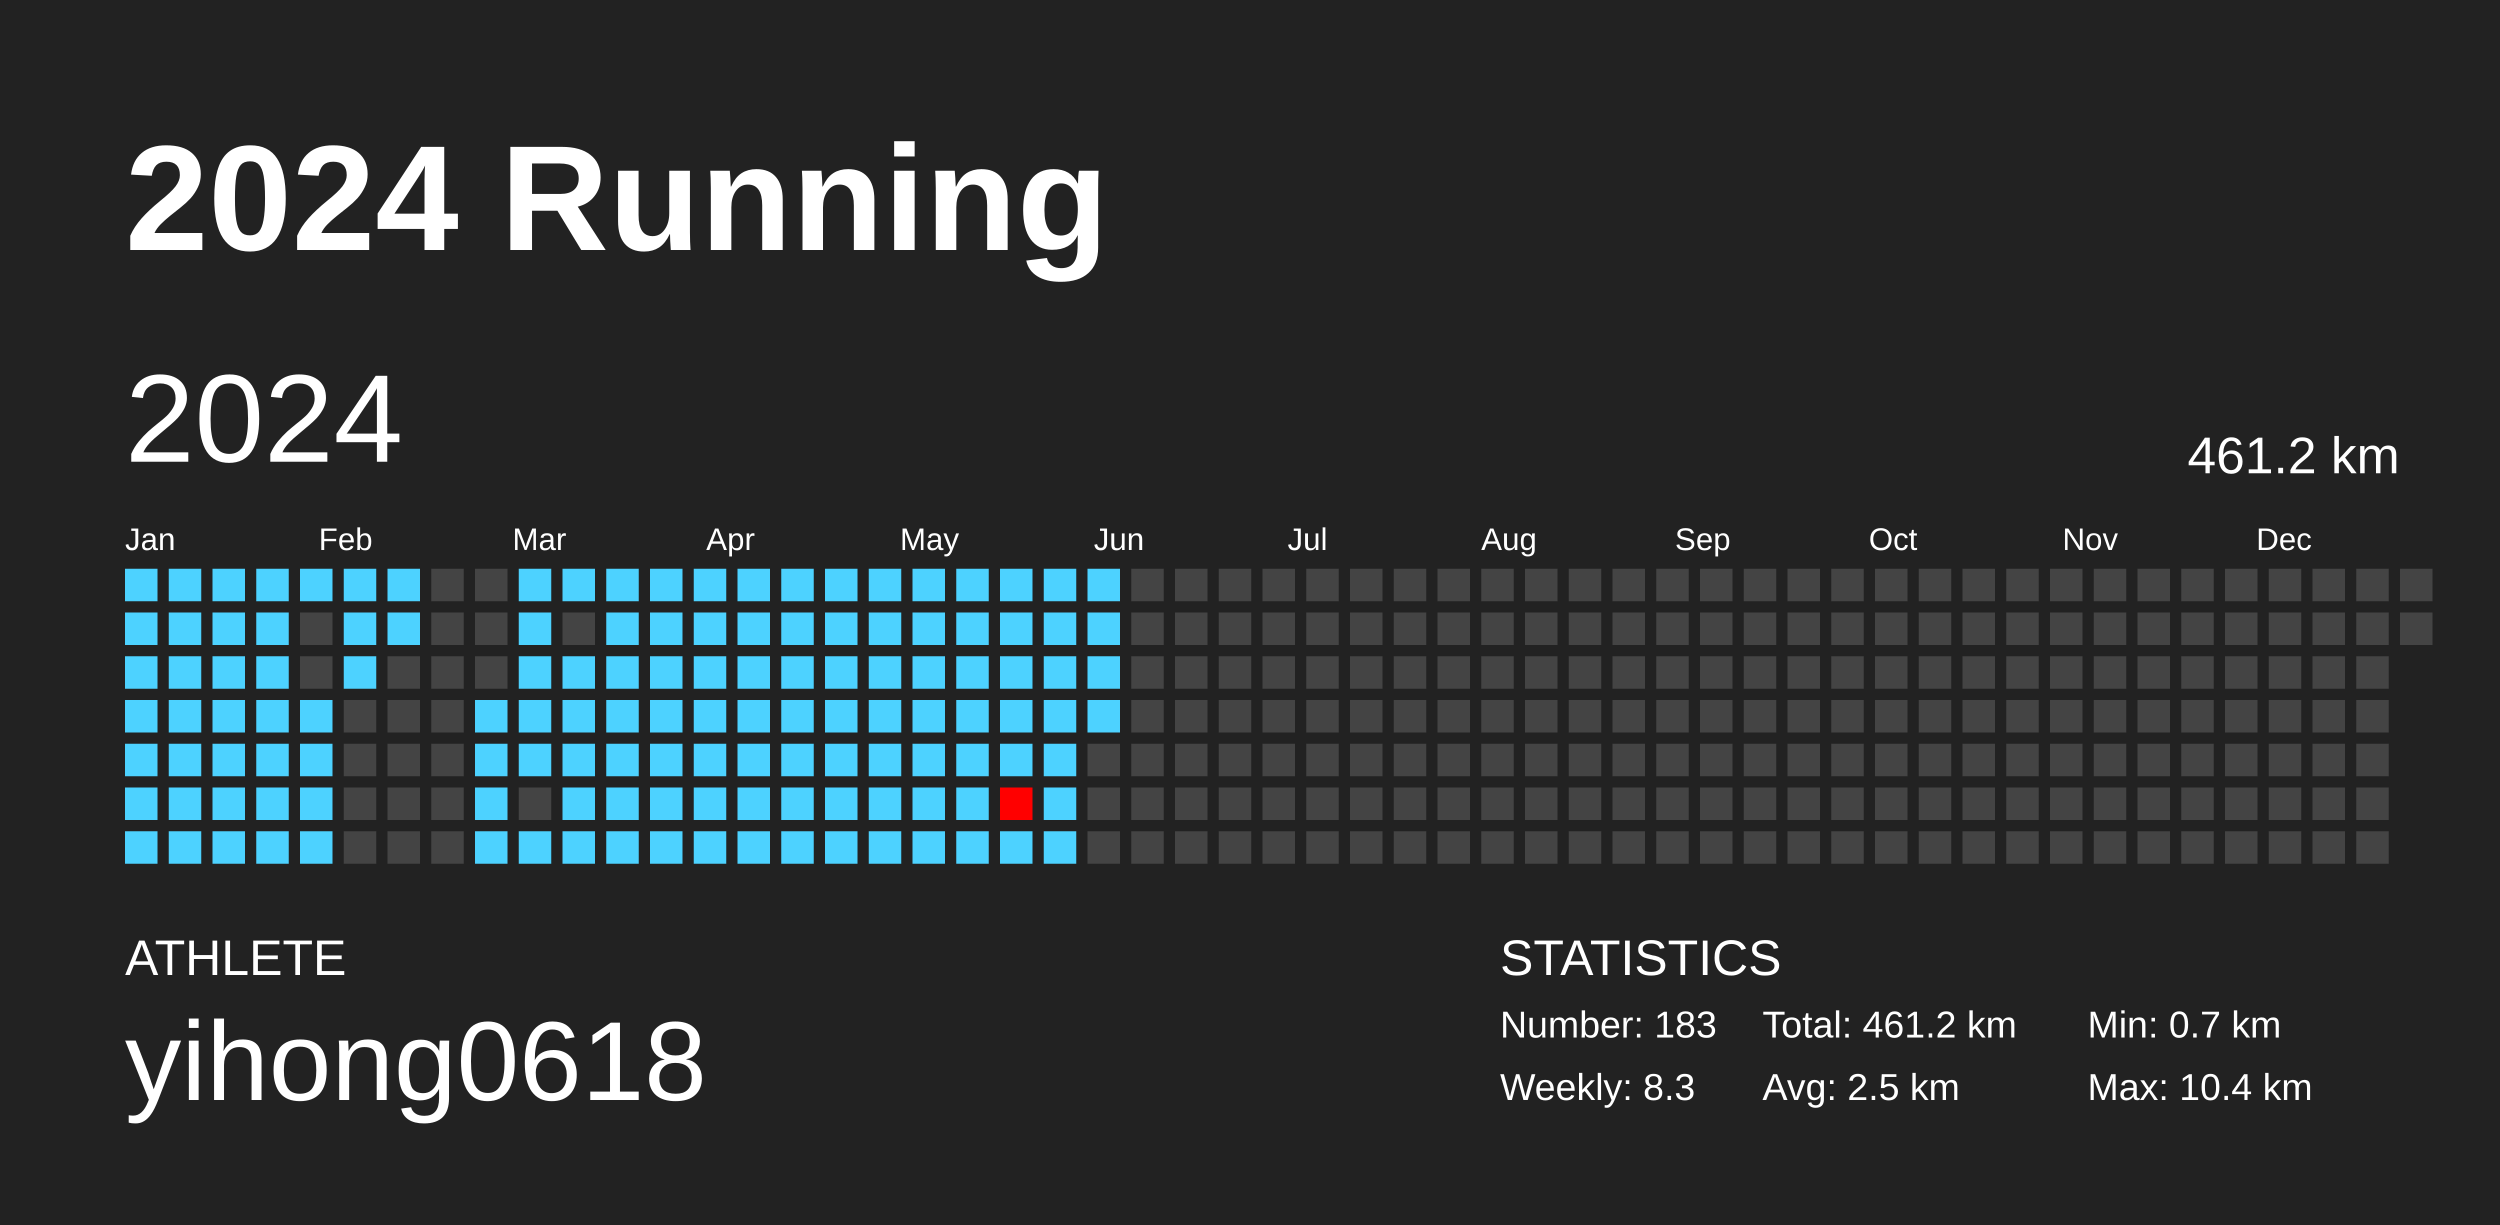
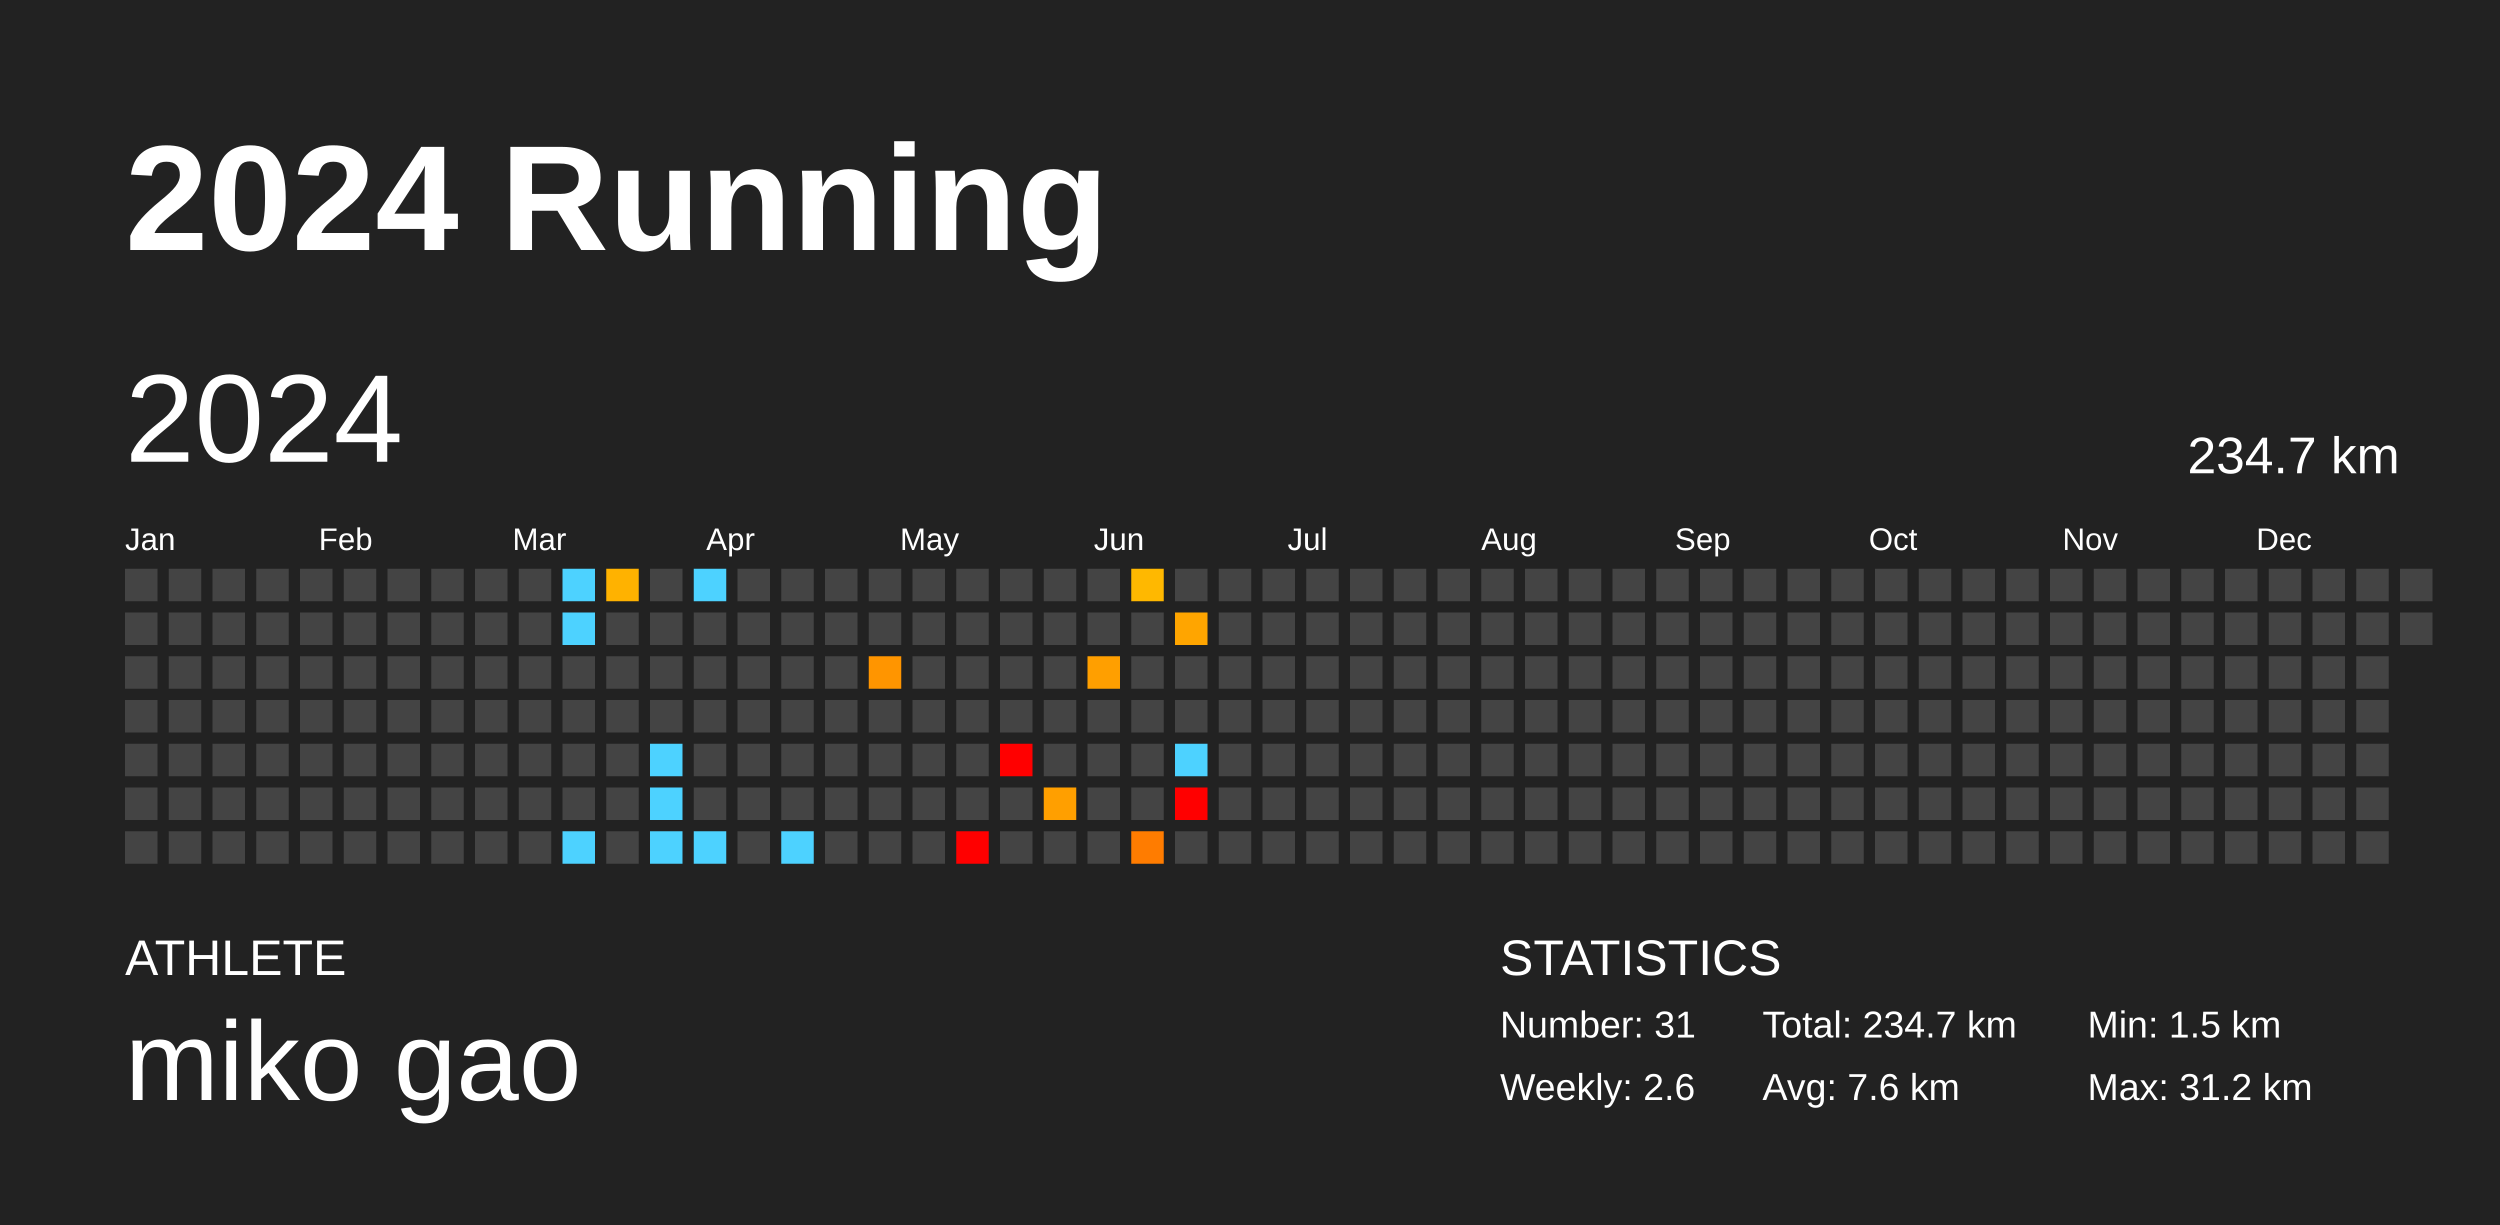
<svg xmlns="http://www.w3.org/2000/svg" baseProfile="full" height="98mm" version="1.1" viewBox="0,0,200,98" width="200mm">
  <defs />
  <rect fill="#222222" height="98" width="200" x="0" y="0" />
  <text fill="#FFFFFF" style="font-size:12px; font-family:Arial; font-weight:bold;" x="10" y="20">2024 Running</text>
  <text fill="#FFFFFF" style="font-size:4px; font-family:Arial" x="10" y="78">ATHLETE</text>
-   <text fill="#FFFFFF" style="font-size:9px; font-family:Arial" x="10" y="88">yihong0618</text>
+   <text fill="#FFFFFF" style="font-size:9px; font-family:Arial" x="10" y="88">miko gao</text>
  <text fill="#FFFFFF" style="font-size:4px; font-family:Arial" x="120" y="78">STATISTICS</text>
-   <text fill="#FFFFFF" style="font-size:3px; font-family:Arial" x="120" y="83">Number: 183</text>
-   <text fill="#FFFFFF" style="font-size:3px; font-family:Arial" x="120" y="88">Weekly: 8.3</text>
-   <text fill="#FFFFFF" style="font-size:3px; font-family:Arial" x="141" y="83">Total: 461.2 km</text>
-   <text fill="#FFFFFF" style="font-size:3px; font-family:Arial" x="141" y="88">Avg: 2.5 km</text>
-   <text fill="#FFFFFF" style="font-size:3px; font-family:Arial" x="167" y="83">Min: 0.7 km</text>
-   <text fill="#FFFFFF" style="font-size:3px; font-family:Arial" x="167" y="88">Max: 10.4 km</text>
+   <text fill="#FFFFFF" style="font-size:3px; font-family:Arial" x="120" y="83">Number: 31</text>
+   <text fill="#FFFFFF" style="font-size:3px; font-family:Arial" x="120" y="88">Weekly: 2.6</text>
+   <text fill="#FFFFFF" style="font-size:3px; font-family:Arial" x="141" y="83">Total: 234.7 km</text>
+   <text fill="#FFFFFF" style="font-size:3px; font-family:Arial" x="141" y="88">Avg: 7.6 km</text>
+   <text fill="#FFFFFF" style="font-size:3px; font-family:Arial" x="167" y="83">Min: 1.5 km</text>
+   <text fill="#FFFFFF" style="font-size:3px; font-family:Arial" x="167" y="88">Max: 31.2 km</text>
  <text dominant-baseline="hanging" fill="#FFFFFF" style="font-size:10.0px; font-family:Arial;" x="10" y="30">2024</text>
-   <text dominant-baseline="hanging" fill="#FFFFFF" style="font-size:4.125px; font-family:Arial;" x="175" y="35">461.2 km</text>
+   <text dominant-baseline="hanging" fill="#FFFFFF" style="font-size:4.125px; font-family:Arial;" x="175" y="35">234.7 km</text>
  <text fill="#FFFFFF" style="font-size:2.5px; font-family:Arial" x="10.0" y="44">Jan</text>
  <text fill="#FFFFFF" style="font-size:2.5px; font-family:Arial" x="25.5" y="44">Feb</text>
  <text fill="#FFFFFF" style="font-size:2.5px; font-family:Arial" x="41.0" y="44">Mar</text>
  <text fill="#FFFFFF" style="font-size:2.5px; font-family:Arial" x="56.5" y="44">Apr</text>
  <text fill="#FFFFFF" style="font-size:2.5px; font-family:Arial" x="72.0" y="44">May</text>
  <text fill="#FFFFFF" style="font-size:2.5px; font-family:Arial" x="87.5" y="44">Jun</text>
  <text fill="#FFFFFF" style="font-size:2.5px; font-family:Arial" x="103.0" y="44">Jul</text>
  <text fill="#FFFFFF" style="font-size:2.5px; font-family:Arial" x="118.5" y="44">Aug</text>
  <text fill="#FFFFFF" style="font-size:2.5px; font-family:Arial" x="134.0" y="44">Sep</text>
  <text fill="#FFFFFF" style="font-size:2.5px; font-family:Arial" x="149.5" y="44">Oct</text>
  <text fill="#FFFFFF" style="font-size:2.5px; font-family:Arial" x="165.0" y="44">Nov</text>
  <text fill="#FFFFFF" style="font-size:2.5px; font-family:Arial" x="180.5" y="44">Dec</text>
-   <rect fill="#4dd2ff" height="2.6" width="2.6" x="10.0" y="45.5" />
-   <rect fill="#4dd2ff" height="2.6" width="2.6" x="10.0" y="49.0" />
-   <rect fill="#4dd2ff" height="2.6" width="2.6" x="10.0" y="52.5" />
-   <rect fill="#4dd2ff" height="2.6" width="2.6" x="10.0" y="56.0" />
-   <rect fill="#4dd2ff" height="2.6" width="2.6" x="10.0" y="59.5" />
-   <rect fill="#4dd2ff" height="2.6" width="2.6" x="10.0" y="63.0" />
-   <rect fill="#4dd2ff" height="2.6" width="2.6" x="10.0" y="66.5" />
-   <rect fill="#4dd2ff" height="2.6" width="2.6" x="13.5" y="45.5" />
-   <rect fill="#4dd2ff" height="2.6" width="2.6" x="13.5" y="49.0" />
-   <rect fill="#4dd2ff" height="2.6" width="2.6" x="13.5" y="52.5" />
-   <rect fill="#4dd2ff" height="2.6" width="2.6" x="13.5" y="56.0" />
-   <rect fill="#4dd2ff" height="2.6" width="2.6" x="13.5" y="59.5" />
-   <rect fill="#4dd2ff" height="2.6" width="2.6" x="13.5" y="63.0" />
-   <rect fill="#4dd2ff" height="2.6" width="2.6" x="13.5" y="66.5" />
-   <rect fill="#4dd2ff" height="2.6" width="2.6" x="17.0" y="45.5" />
-   <rect fill="#4dd2ff" height="2.6" width="2.6" x="17.0" y="49.0" />
-   <rect fill="#4dd2ff" height="2.6" width="2.6" x="17.0" y="52.5" />
-   <rect fill="#4dd2ff" height="2.6" width="2.6" x="17.0" y="56.0" />
-   <rect fill="#4dd2ff" height="2.6" width="2.6" x="17.0" y="59.5" />
-   <rect fill="#4dd2ff" height="2.6" width="2.6" x="17.0" y="63.0" />
-   <rect fill="#4dd2ff" height="2.6" width="2.6" x="17.0" y="66.5" />
-   <rect fill="#4dd2ff" height="2.6" width="2.6" x="20.5" y="45.5" />
-   <rect fill="#4dd2ff" height="2.6" width="2.6" x="20.5" y="49.0" />
-   <rect fill="#4dd2ff" height="2.6" width="2.6" x="20.5" y="52.5" />
-   <rect fill="#4dd2ff" height="2.6" width="2.6" x="20.5" y="56.0" />
-   <rect fill="#4dd2ff" height="2.6" width="2.6" x="20.5" y="59.5" />
-   <rect fill="#4dd2ff" height="2.6" width="2.6" x="20.5" y="63.0" />
-   <rect fill="#4dd2ff" height="2.6" width="2.6" x="20.5" y="66.5" />
-   <rect fill="#4dd2ff" height="2.6" width="2.6" x="24.0" y="45.5" />
+   <rect fill="#444444" height="2.6" width="2.6" x="10.0" y="45.5" />
+   <rect fill="#444444" height="2.6" width="2.6" x="10.0" y="49.0" />
+   <rect fill="#444444" height="2.6" width="2.6" x="10.0" y="52.5" />
+   <rect fill="#444444" height="2.6" width="2.6" x="10.0" y="56.0" />
+   <rect fill="#444444" height="2.6" width="2.6" x="10.0" y="59.5" />
+   <rect fill="#444444" height="2.6" width="2.6" x="10.0" y="63.0" />
+   <rect fill="#444444" height="2.6" width="2.6" x="10.0" y="66.5" />
+   <rect fill="#444444" height="2.6" width="2.6" x="13.5" y="45.5" />
+   <rect fill="#444444" height="2.6" width="2.6" x="13.5" y="49.0" />
+   <rect fill="#444444" height="2.6" width="2.6" x="13.5" y="52.5" />
+   <rect fill="#444444" height="2.6" width="2.6" x="13.5" y="56.0" />
+   <rect fill="#444444" height="2.6" width="2.6" x="13.5" y="59.5" />
+   <rect fill="#444444" height="2.6" width="2.6" x="13.5" y="63.0" />
+   <rect fill="#444444" height="2.6" width="2.6" x="13.5" y="66.5" />
+   <rect fill="#444444" height="2.6" width="2.6" x="17.0" y="45.5" />
+   <rect fill="#444444" height="2.6" width="2.6" x="17.0" y="49.0" />
+   <rect fill="#444444" height="2.6" width="2.6" x="17.0" y="52.5" />
+   <rect fill="#444444" height="2.6" width="2.6" x="17.0" y="56.0" />
+   <rect fill="#444444" height="2.6" width="2.6" x="17.0" y="59.5" />
+   <rect fill="#444444" height="2.6" width="2.6" x="17.0" y="63.0" />
+   <rect fill="#444444" height="2.6" width="2.6" x="17.0" y="66.5" />
+   <rect fill="#444444" height="2.6" width="2.6" x="20.5" y="45.5" />
+   <rect fill="#444444" height="2.6" width="2.6" x="20.5" y="49.0" />
+   <rect fill="#444444" height="2.6" width="2.6" x="20.5" y="52.5" />
+   <rect fill="#444444" height="2.6" width="2.6" x="20.5" y="56.0" />
+   <rect fill="#444444" height="2.6" width="2.6" x="20.5" y="59.5" />
+   <rect fill="#444444" height="2.6" width="2.6" x="20.5" y="63.0" />
+   <rect fill="#444444" height="2.6" width="2.6" x="20.5" y="66.5" />
+   <rect fill="#444444" height="2.6" width="2.6" x="24.0" y="45.5" />
  <rect fill="#444444" height="2.6" width="2.6" x="24.0" y="49.0" />
  <rect fill="#444444" height="2.6" width="2.6" x="24.0" y="52.5" />
-   <rect fill="#4dd2ff" height="2.6" width="2.6" x="24.0" y="56.0" />
-   <rect fill="#4dd2ff" height="2.6" width="2.6" x="24.0" y="59.5" />
-   <rect fill="#4dd2ff" height="2.6" width="2.6" x="24.0" y="63.0" />
-   <rect fill="#4dd2ff" height="2.6" width="2.6" x="24.0" y="66.5" />
-   <rect fill="#4dd2ff" height="2.6" width="2.6" x="27.5" y="45.5" />
-   <rect fill="#4dd2ff" height="2.6" width="2.6" x="27.5" y="49.0" />
-   <rect fill="#4dd2ff" height="2.6" width="2.6" x="27.5" y="52.5" />
+   <rect fill="#444444" height="2.6" width="2.6" x="24.0" y="56.0" />
+   <rect fill="#444444" height="2.6" width="2.6" x="24.0" y="59.5" />
+   <rect fill="#444444" height="2.6" width="2.6" x="24.0" y="63.0" />
+   <rect fill="#444444" height="2.6" width="2.6" x="24.0" y="66.5" />
+   <rect fill="#444444" height="2.6" width="2.6" x="27.5" y="45.5" />
+   <rect fill="#444444" height="2.6" width="2.6" x="27.5" y="49.0" />
+   <rect fill="#444444" height="2.6" width="2.6" x="27.5" y="52.5" />
  <rect fill="#444444" height="2.6" width="2.6" x="27.5" y="56.0" />
  <rect fill="#444444" height="2.6" width="2.6" x="27.5" y="59.5" />
  <rect fill="#444444" height="2.6" width="2.6" x="27.5" y="63.0" />
  <rect fill="#444444" height="2.6" width="2.6" x="27.5" y="66.5" />
-   <rect fill="#4dd2ff" height="2.6" width="2.6" x="31.0" y="45.5" />
-   <rect fill="#4dd2ff" height="2.6" width="2.6" x="31.0" y="49.0" />
+   <rect fill="#444444" height="2.6" width="2.6" x="31.0" y="45.5" />
+   <rect fill="#444444" height="2.6" width="2.6" x="31.0" y="49.0" />
  <rect fill="#444444" height="2.6" width="2.6" x="31.0" y="52.5" />
  <rect fill="#444444" height="2.6" width="2.6" x="31.0" y="56.0" />
  <rect fill="#444444" height="2.6" width="2.6" x="31.0" y="59.5" />
  <rect fill="#444444" height="2.6" width="2.6" x="31.0" y="63.0" />
  <rect fill="#444444" height="2.6" width="2.6" x="31.0" y="66.5" />
  <rect fill="#444444" height="2.6" width="2.6" x="34.5" y="45.5" />
  <rect fill="#444444" height="2.6" width="2.6" x="34.5" y="49.0" />
  <rect fill="#444444" height="2.6" width="2.6" x="34.5" y="52.5" />
  <rect fill="#444444" height="2.6" width="2.6" x="34.5" y="56.0" />
  <rect fill="#444444" height="2.6" width="2.6" x="34.5" y="59.5" />
  <rect fill="#444444" height="2.6" width="2.6" x="34.5" y="63.0" />
  <rect fill="#444444" height="2.6" width="2.6" x="34.5" y="66.5" />
  <rect fill="#444444" height="2.6" width="2.6" x="38.0" y="45.5" />
  <rect fill="#444444" height="2.6" width="2.6" x="38.0" y="49.0" />
  <rect fill="#444444" height="2.6" width="2.6" x="38.0" y="52.5" />
-   <rect fill="#4dd2ff" height="2.6" width="2.6" x="38.0" y="56.0" />
-   <rect fill="#4dd2ff" height="2.6" width="2.6" x="38.0" y="59.5" />
-   <rect fill="#4dd2ff" height="2.6" width="2.6" x="38.0" y="63.0" />
-   <rect fill="#4dd2ff" height="2.6" width="2.6" x="38.0" y="66.5" />
-   <rect fill="#4dd2ff" height="2.6" width="2.6" x="41.5" y="45.5" />
-   <rect fill="#4dd2ff" height="2.6" width="2.6" x="41.5" y="49.0" />
-   <rect fill="#4dd2ff" height="2.6" width="2.6" x="41.5" y="52.5" />
-   <rect fill="#4dd2ff" height="2.6" width="2.6" x="41.5" y="56.0" />
-   <rect fill="#4dd2ff" height="2.6" width="2.6" x="41.5" y="59.5" />
+   <rect fill="#444444" height="2.6" width="2.6" x="38.0" y="56.0" />
+   <rect fill="#444444" height="2.6" width="2.6" x="38.0" y="59.5" />
+   <rect fill="#444444" height="2.6" width="2.6" x="38.0" y="63.0" />
+   <rect fill="#444444" height="2.6" width="2.6" x="38.0" y="66.5" />
+   <rect fill="#444444" height="2.6" width="2.6" x="41.5" y="45.5" />
+   <rect fill="#444444" height="2.6" width="2.6" x="41.5" y="49.0" />
+   <rect fill="#444444" height="2.6" width="2.6" x="41.5" y="52.5" />
+   <rect fill="#444444" height="2.6" width="2.6" x="41.5" y="56.0" />
+   <rect fill="#444444" height="2.6" width="2.6" x="41.5" y="59.5" />
  <rect fill="#444444" height="2.6" width="2.6" x="41.5" y="63.0" />
-   <rect fill="#4dd2ff" height="2.6" width="2.6" x="41.5" y="66.5" />
+   <rect fill="#444444" height="2.6" width="2.6" x="41.5" y="66.5" />
  <rect fill="#4dd2ff" height="2.6" width="2.6" x="45.0" y="45.5" />
-   <rect fill="#444444" height="2.6" width="2.6" x="45.0" y="49.0" />
-   <rect fill="#4dd2ff" height="2.6" width="2.6" x="45.0" y="52.5" />
-   <rect fill="#4dd2ff" height="2.6" width="2.6" x="45.0" y="56.0" />
-   <rect fill="#4dd2ff" height="2.6" width="2.6" x="45.0" y="59.5" />
-   <rect fill="#4dd2ff" height="2.6" width="2.6" x="45.0" y="63.0" />
+   <rect fill="#4dd2ff" height="2.6" width="2.6" x="45.0" y="49.0" />
+   <rect fill="#444444" height="2.6" width="2.6" x="45.0" y="52.5" />
+   <rect fill="#444444" height="2.6" width="2.6" x="45.0" y="56.0" />
+   <rect fill="#444444" height="2.6" width="2.6" x="45.0" y="59.5" />
+   <rect fill="#444444" height="2.6" width="2.6" x="45.0" y="63.0" />
  <rect fill="#4dd2ff" height="2.6" width="2.6" x="45.0" y="66.5" />
-   <rect fill="#4dd2ff" height="2.6" width="2.6" x="48.5" y="45.5" />
-   <rect fill="#4dd2ff" height="2.6" width="2.6" x="48.5" y="49.0" />
-   <rect fill="#4dd2ff" height="2.6" width="2.6" x="48.5" y="52.5" />
-   <rect fill="#4dd2ff" height="2.6" width="2.6" x="48.5" y="56.0" />
-   <rect fill="#4dd2ff" height="2.6" width="2.6" x="48.5" y="59.5" />
-   <rect fill="#4dd2ff" height="2.6" width="2.6" x="48.5" y="63.0" />
-   <rect fill="#4dd2ff" height="2.6" width="2.6" x="48.5" y="66.5" />
-   <rect fill="#4dd2ff" height="2.6" width="2.6" x="52.0" y="45.5" />
-   <rect fill="#4dd2ff" height="2.6" width="2.6" x="52.0" y="49.0" />
-   <rect fill="#4dd2ff" height="2.6" width="2.6" x="52.0" y="52.5" />
-   <rect fill="#4dd2ff" height="2.6" width="2.6" x="52.0" y="56.0" />
+   <rect fill="#ffb200" height="2.6" width="2.6" x="48.5" y="45.5" />
+   <rect fill="#444444" height="2.6" width="2.6" x="48.5" y="49.0" />
+   <rect fill="#444444" height="2.6" width="2.6" x="48.5" y="52.5" />
+   <rect fill="#444444" height="2.6" width="2.6" x="48.5" y="56.0" />
+   <rect fill="#444444" height="2.6" width="2.6" x="48.5" y="59.5" />
+   <rect fill="#444444" height="2.6" width="2.6" x="48.5" y="63.0" />
+   <rect fill="#444444" height="2.6" width="2.6" x="48.5" y="66.5" />
+   <rect fill="#444444" height="2.6" width="2.6" x="52.0" y="45.5" />
+   <rect fill="#444444" height="2.6" width="2.6" x="52.0" y="49.0" />
+   <rect fill="#444444" height="2.6" width="2.6" x="52.0" y="52.5" />
+   <rect fill="#444444" height="2.6" width="2.6" x="52.0" y="56.0" />
  <rect fill="#4dd2ff" height="2.6" width="2.6" x="52.0" y="59.5" />
  <rect fill="#4dd2ff" height="2.6" width="2.6" x="52.0" y="63.0" />
  <rect fill="#4dd2ff" height="2.6" width="2.6" x="52.0" y="66.5" />
  <rect fill="#4dd2ff" height="2.6" width="2.6" x="55.5" y="45.5" />
-   <rect fill="#4dd2ff" height="2.6" width="2.6" x="55.5" y="49.0" />
-   <rect fill="#4dd2ff" height="2.6" width="2.6" x="55.5" y="52.5" />
-   <rect fill="#4dd2ff" height="2.6" width="2.6" x="55.5" y="56.0" />
-   <rect fill="#4dd2ff" height="2.6" width="2.6" x="55.5" y="59.5" />
-   <rect fill="#4dd2ff" height="2.6" width="2.6" x="55.5" y="63.0" />
+   <rect fill="#444444" height="2.6" width="2.6" x="55.5" y="49.0" />
+   <rect fill="#444444" height="2.6" width="2.6" x="55.5" y="52.5" />
+   <rect fill="#444444" height="2.6" width="2.6" x="55.5" y="56.0" />
+   <rect fill="#444444" height="2.6" width="2.6" x="55.5" y="59.5" />
+   <rect fill="#444444" height="2.6" width="2.6" x="55.5" y="63.0" />
  <rect fill="#4dd2ff" height="2.6" width="2.6" x="55.5" y="66.5" />
-   <rect fill="#4dd2ff" height="2.6" width="2.6" x="59.0" y="45.5" />
-   <rect fill="#4dd2ff" height="2.6" width="2.6" x="59.0" y="49.0" />
-   <rect fill="#4dd2ff" height="2.6" width="2.6" x="59.0" y="52.5" />
-   <rect fill="#4dd2ff" height="2.6" width="2.6" x="59.0" y="56.0" />
-   <rect fill="#4dd2ff" height="2.6" width="2.6" x="59.0" y="59.5" />
-   <rect fill="#4dd2ff" height="2.6" width="2.6" x="59.0" y="63.0" />
-   <rect fill="#4dd2ff" height="2.6" width="2.6" x="59.0" y="66.5" />
-   <rect fill="#4dd2ff" height="2.6" width="2.6" x="62.5" y="45.5" />
-   <rect fill="#4dd2ff" height="2.6" width="2.6" x="62.5" y="49.0" />
-   <rect fill="#4dd2ff" height="2.6" width="2.6" x="62.5" y="52.5" />
-   <rect fill="#4dd2ff" height="2.6" width="2.6" x="62.5" y="56.0" />
-   <rect fill="#4dd2ff" height="2.6" width="2.6" x="62.5" y="59.5" />
-   <rect fill="#4dd2ff" height="2.6" width="2.6" x="62.5" y="63.0" />
+   <rect fill="#444444" height="2.6" width="2.6" x="59.0" y="45.5" />
+   <rect fill="#444444" height="2.6" width="2.6" x="59.0" y="49.0" />
+   <rect fill="#444444" height="2.6" width="2.6" x="59.0" y="52.5" />
+   <rect fill="#444444" height="2.6" width="2.6" x="59.0" y="56.0" />
+   <rect fill="#444444" height="2.6" width="2.6" x="59.0" y="59.5" />
+   <rect fill="#444444" height="2.6" width="2.6" x="59.0" y="63.0" />
+   <rect fill="#444444" height="2.6" width="2.6" x="59.0" y="66.5" />
+   <rect fill="#444444" height="2.6" width="2.6" x="62.5" y="45.5" />
+   <rect fill="#444444" height="2.6" width="2.6" x="62.5" y="49.0" />
+   <rect fill="#444444" height="2.6" width="2.6" x="62.5" y="52.5" />
+   <rect fill="#444444" height="2.6" width="2.6" x="62.5" y="56.0" />
+   <rect fill="#444444" height="2.6" width="2.6" x="62.5" y="59.5" />
+   <rect fill="#444444" height="2.6" width="2.6" x="62.5" y="63.0" />
  <rect fill="#4dd2ff" height="2.6" width="2.6" x="62.5" y="66.5" />
-   <rect fill="#4dd2ff" height="2.6" width="2.6" x="66.0" y="45.5" />
-   <rect fill="#4dd2ff" height="2.6" width="2.6" x="66.0" y="49.0" />
-   <rect fill="#4dd2ff" height="2.6" width="2.6" x="66.0" y="52.5" />
-   <rect fill="#4dd2ff" height="2.6" width="2.6" x="66.0" y="56.0" />
-   <rect fill="#4dd2ff" height="2.6" width="2.6" x="66.0" y="59.5" />
-   <rect fill="#4dd2ff" height="2.6" width="2.6" x="66.0" y="63.0" />
-   <rect fill="#4dd2ff" height="2.6" width="2.6" x="66.0" y="66.5" />
-   <rect fill="#4dd2ff" height="2.6" width="2.6" x="69.5" y="45.5" />
-   <rect fill="#4dd2ff" height="2.6" width="2.6" x="69.5" y="49.0" />
-   <rect fill="#4dd2ff" height="2.6" width="2.6" x="69.5" y="52.5" />
-   <rect fill="#4dd2ff" height="2.6" width="2.6" x="69.5" y="56.0" />
-   <rect fill="#4dd2ff" height="2.6" width="2.6" x="69.5" y="59.5" />
-   <rect fill="#4dd2ff" height="2.6" width="2.6" x="69.5" y="63.0" />
-   <rect fill="#4dd2ff" height="2.6" width="2.6" x="69.5" y="66.5" />
-   <rect fill="#4dd2ff" height="2.6" width="2.6" x="73.0" y="45.5" />
-   <rect fill="#4dd2ff" height="2.6" width="2.6" x="73.0" y="49.0" />
-   <rect fill="#4dd2ff" height="2.6" width="2.6" x="73.0" y="52.5" />
-   <rect fill="#4dd2ff" height="2.6" width="2.6" x="73.0" y="56.0" />
-   <rect fill="#4dd2ff" height="2.6" width="2.6" x="73.0" y="59.5" />
-   <rect fill="#4dd2ff" height="2.6" width="2.6" x="73.0" y="63.0" />
-   <rect fill="#4dd2ff" height="2.6" width="2.6" x="73.0" y="66.5" />
-   <rect fill="#4dd2ff" height="2.6" width="2.6" x="76.5" y="45.5" />
-   <rect fill="#4dd2ff" height="2.6" width="2.6" x="76.5" y="49.0" />
-   <rect fill="#4dd2ff" height="2.6" width="2.6" x="76.5" y="52.5" />
-   <rect fill="#4dd2ff" height="2.6" width="2.6" x="76.5" y="56.0" />
-   <rect fill="#4dd2ff" height="2.6" width="2.6" x="76.5" y="59.5" />
-   <rect fill="#4dd2ff" height="2.6" width="2.6" x="76.5" y="63.0" />
-   <rect fill="#4dd2ff" height="2.6" width="2.6" x="76.5" y="66.5" />
-   <rect fill="#4dd2ff" height="2.6" width="2.6" x="80.0" y="45.5" />
-   <rect fill="#4dd2ff" height="2.6" width="2.6" x="80.0" y="49.0" />
-   <rect fill="#4dd2ff" height="2.6" width="2.6" x="80.0" y="52.5" />
-   <rect fill="#4dd2ff" height="2.6" width="2.6" x="80.0" y="56.0" />
-   <rect fill="#4dd2ff" height="2.6" width="2.6" x="80.0" y="59.5" />
-   <rect fill="#ff0000" height="2.6" width="2.6" x="80.0" y="63.0" />
-   <rect fill="#4dd2ff" height="2.6" width="2.6" x="80.0" y="66.5" />
-   <rect fill="#4dd2ff" height="2.6" width="2.6" x="83.5" y="45.5" />
-   <rect fill="#4dd2ff" height="2.6" width="2.6" x="83.5" y="49.0" />
-   <rect fill="#4dd2ff" height="2.6" width="2.6" x="83.5" y="52.5" />
-   <rect fill="#4dd2ff" height="2.6" width="2.6" x="83.5" y="56.0" />
-   <rect fill="#4dd2ff" height="2.6" width="2.6" x="83.5" y="59.5" />
-   <rect fill="#4dd2ff" height="2.6" width="2.6" x="83.5" y="63.0" />
-   <rect fill="#4dd2ff" height="2.6" width="2.6" x="83.5" y="66.5" />
-   <rect fill="#4dd2ff" height="2.6" width="2.6" x="87.0" y="45.5" />
-   <rect fill="#4dd2ff" height="2.6" width="2.6" x="87.0" y="49.0" />
-   <rect fill="#4dd2ff" height="2.6" width="2.6" x="87.0" y="52.5" />
-   <rect fill="#4dd2ff" height="2.6" width="2.6" x="87.0" y="56.0" />
+   <rect fill="#444444" height="2.6" width="2.6" x="66.0" y="45.5" />
+   <rect fill="#444444" height="2.6" width="2.6" x="66.0" y="49.0" />
+   <rect fill="#444444" height="2.6" width="2.6" x="66.0" y="52.5" />
+   <rect fill="#444444" height="2.6" width="2.6" x="66.0" y="56.0" />
+   <rect fill="#444444" height="2.6" width="2.6" x="66.0" y="59.5" />
+   <rect fill="#444444" height="2.6" width="2.6" x="66.0" y="63.0" />
+   <rect fill="#444444" height="2.6" width="2.6" x="66.0" y="66.5" />
+   <rect fill="#444444" height="2.6" width="2.6" x="69.5" y="45.5" />
+   <rect fill="#444444" height="2.6" width="2.6" x="69.5" y="49.0" />
+   <rect fill="#ff9500" height="2.6" width="2.6" x="69.5" y="52.5" />
+   <rect fill="#444444" height="2.6" width="2.6" x="69.5" y="56.0" />
+   <rect fill="#444444" height="2.6" width="2.6" x="69.5" y="59.5" />
+   <rect fill="#444444" height="2.6" width="2.6" x="69.5" y="63.0" />
+   <rect fill="#444444" height="2.6" width="2.6" x="69.5" y="66.5" />
+   <rect fill="#444444" height="2.6" width="2.6" x="73.0" y="45.5" />
+   <rect fill="#444444" height="2.6" width="2.6" x="73.0" y="49.0" />
+   <rect fill="#444444" height="2.6" width="2.6" x="73.0" y="52.5" />
+   <rect fill="#444444" height="2.6" width="2.6" x="73.0" y="56.0" />
+   <rect fill="#444444" height="2.6" width="2.6" x="73.0" y="59.5" />
+   <rect fill="#444444" height="2.6" width="2.6" x="73.0" y="63.0" />
+   <rect fill="#444444" height="2.6" width="2.6" x="73.0" y="66.5" />
+   <rect fill="#444444" height="2.6" width="2.6" x="76.5" y="45.5" />
+   <rect fill="#444444" height="2.6" width="2.6" x="76.5" y="49.0" />
+   <rect fill="#444444" height="2.6" width="2.6" x="76.5" y="52.5" />
+   <rect fill="#444444" height="2.6" width="2.6" x="76.5" y="56.0" />
+   <rect fill="#444444" height="2.6" width="2.6" x="76.5" y="59.5" />
+   <rect fill="#444444" height="2.6" width="2.6" x="76.5" y="63.0" />
+   <rect fill="red" height="2.6" width="2.6" x="76.5" y="66.5" />
+   <rect fill="#444444" height="2.6" width="2.6" x="80.0" y="45.5" />
+   <rect fill="#444444" height="2.6" width="2.6" x="80.0" y="49.0" />
+   <rect fill="#444444" height="2.6" width="2.6" x="80.0" y="52.5" />
+   <rect fill="#444444" height="2.6" width="2.6" x="80.0" y="56.0" />
+   <rect fill="red" height="2.6" width="2.6" x="80.0" y="59.5" />
+   <rect fill="#444444" height="2.6" width="2.6" x="80.0" y="63.0" />
+   <rect fill="#444444" height="2.6" width="2.6" x="80.0" y="66.5" />
+   <rect fill="#444444" height="2.6" width="2.6" x="83.5" y="45.5" />
+   <rect fill="#444444" height="2.6" width="2.6" x="83.5" y="49.0" />
+   <rect fill="#444444" height="2.6" width="2.6" x="83.5" y="52.5" />
+   <rect fill="#444444" height="2.6" width="2.6" x="83.5" y="56.0" />
+   <rect fill="#444444" height="2.6" width="2.6" x="83.5" y="59.5" />
+   <rect fill="#ff9f00" height="2.6" width="2.6" x="83.5" y="63.0" />
+   <rect fill="#444444" height="2.6" width="2.6" x="83.5" y="66.5" />
+   <rect fill="#444444" height="2.6" width="2.6" x="87.0" y="45.5" />
+   <rect fill="#444444" height="2.6" width="2.6" x="87.0" y="49.0" />
+   <rect fill="#ff9f00" height="2.6" width="2.6" x="87.0" y="52.5" />
+   <rect fill="#444444" height="2.6" width="2.6" x="87.0" y="56.0" />
  <rect fill="#444444" height="2.6" width="2.6" x="87.0" y="59.5" />
  <rect fill="#444444" height="2.6" width="2.6" x="87.0" y="63.0" />
  <rect fill="#444444" height="2.6" width="2.6" x="87.0" y="66.5" />
-   <rect fill="#444444" height="2.6" width="2.6" x="90.5" y="45.5" />
+   <rect fill="#ffb800" height="2.6" width="2.6" x="90.5" y="45.5" />
  <rect fill="#444444" height="2.6" width="2.6" x="90.5" y="49.0" />
  <rect fill="#444444" height="2.6" width="2.6" x="90.5" y="52.5" />
  <rect fill="#444444" height="2.6" width="2.6" x="90.5" y="56.0" />
  <rect fill="#444444" height="2.6" width="2.6" x="90.5" y="59.5" />
  <rect fill="#444444" height="2.6" width="2.6" x="90.5" y="63.0" />
-   <rect fill="#444444" height="2.6" width="2.6" x="90.5" y="66.5" />
+   <rect fill="#ff7c00" height="2.6" width="2.6" x="90.5" y="66.5" />
  <rect fill="#444444" height="2.6" width="2.6" x="94.0" y="45.5" />
-   <rect fill="#444444" height="2.6" width="2.6" x="94.0" y="49.0" />
+   <rect fill="#ffa500" height="2.6" width="2.6" x="94.0" y="49.0" />
  <rect fill="#444444" height="2.6" width="2.6" x="94.0" y="52.5" />
  <rect fill="#444444" height="2.6" width="2.6" x="94.0" y="56.0" />
-   <rect fill="#444444" height="2.6" width="2.6" x="94.0" y="59.5" />
-   <rect fill="#444444" height="2.6" width="2.6" x="94.0" y="63.0" />
+   <rect fill="#4dd2ff" height="2.6" width="2.6" x="94.0" y="59.5" />
+   <rect fill="red" height="2.6" width="2.6" x="94.0" y="63.0" />
  <rect fill="#444444" height="2.6" width="2.6" x="94.0" y="66.5" />
  <rect fill="#444444" height="2.6" width="2.6" x="97.5" y="45.5" />
  <rect fill="#444444" height="2.6" width="2.6" x="97.5" y="49.0" />
  <rect fill="#444444" height="2.6" width="2.6" x="97.5" y="52.5" />
  <rect fill="#444444" height="2.6" width="2.6" x="97.5" y="56.0" />
  <rect fill="#444444" height="2.6" width="2.6" x="97.5" y="59.5" />
  <rect fill="#444444" height="2.6" width="2.6" x="97.5" y="63.0" />
  <rect fill="#444444" height="2.6" width="2.6" x="97.5" y="66.5" />
  <rect fill="#444444" height="2.6" width="2.6" x="101.0" y="45.5" />
  <rect fill="#444444" height="2.6" width="2.6" x="101.0" y="49.0" />
  <rect fill="#444444" height="2.6" width="2.6" x="101.0" y="52.5" />
  <rect fill="#444444" height="2.6" width="2.6" x="101.0" y="56.0" />
  <rect fill="#444444" height="2.6" width="2.6" x="101.0" y="59.5" />
  <rect fill="#444444" height="2.6" width="2.6" x="101.0" y="63.0" />
  <rect fill="#444444" height="2.6" width="2.6" x="101.0" y="66.5" />
  <rect fill="#444444" height="2.6" width="2.6" x="104.5" y="45.5" />
  <rect fill="#444444" height="2.6" width="2.6" x="104.5" y="49.0" />
  <rect fill="#444444" height="2.6" width="2.6" x="104.5" y="52.5" />
  <rect fill="#444444" height="2.6" width="2.6" x="104.5" y="56.0" />
  <rect fill="#444444" height="2.6" width="2.6" x="104.5" y="59.5" />
  <rect fill="#444444" height="2.6" width="2.6" x="104.5" y="63.0" />
  <rect fill="#444444" height="2.6" width="2.6" x="104.5" y="66.5" />
  <rect fill="#444444" height="2.6" width="2.6" x="108.0" y="45.5" />
  <rect fill="#444444" height="2.6" width="2.6" x="108.0" y="49.0" />
  <rect fill="#444444" height="2.6" width="2.6" x="108.0" y="52.5" />
  <rect fill="#444444" height="2.6" width="2.6" x="108.0" y="56.0" />
  <rect fill="#444444" height="2.6" width="2.6" x="108.0" y="59.5" />
  <rect fill="#444444" height="2.6" width="2.6" x="108.0" y="63.0" />
  <rect fill="#444444" height="2.6" width="2.6" x="108.0" y="66.5" />
  <rect fill="#444444" height="2.6" width="2.6" x="111.5" y="45.5" />
  <rect fill="#444444" height="2.6" width="2.6" x="111.5" y="49.0" />
  <rect fill="#444444" height="2.6" width="2.6" x="111.5" y="52.5" />
  <rect fill="#444444" height="2.6" width="2.6" x="111.5" y="56.0" />
  <rect fill="#444444" height="2.6" width="2.6" x="111.5" y="59.5" />
  <rect fill="#444444" height="2.6" width="2.6" x="111.5" y="63.0" />
  <rect fill="#444444" height="2.6" width="2.6" x="111.5" y="66.5" />
  <rect fill="#444444" height="2.6" width="2.6" x="115.0" y="45.5" />
  <rect fill="#444444" height="2.6" width="2.6" x="115.0" y="49.0" />
  <rect fill="#444444" height="2.6" width="2.6" x="115.0" y="52.5" />
  <rect fill="#444444" height="2.6" width="2.6" x="115.0" y="56.0" />
  <rect fill="#444444" height="2.6" width="2.6" x="115.0" y="59.5" />
  <rect fill="#444444" height="2.6" width="2.6" x="115.0" y="63.0" />
  <rect fill="#444444" height="2.6" width="2.6" x="115.0" y="66.5" />
  <rect fill="#444444" height="2.6" width="2.6" x="118.5" y="45.5" />
  <rect fill="#444444" height="2.6" width="2.6" x="118.5" y="49.0" />
  <rect fill="#444444" height="2.6" width="2.6" x="118.5" y="52.5" />
  <rect fill="#444444" height="2.6" width="2.6" x="118.5" y="56.0" />
  <rect fill="#444444" height="2.6" width="2.6" x="118.5" y="59.5" />
  <rect fill="#444444" height="2.6" width="2.6" x="118.5" y="63.0" />
  <rect fill="#444444" height="2.6" width="2.6" x="118.5" y="66.5" />
  <rect fill="#444444" height="2.6" width="2.6" x="122.0" y="45.5" />
  <rect fill="#444444" height="2.6" width="2.6" x="122.0" y="49.0" />
  <rect fill="#444444" height="2.6" width="2.6" x="122.0" y="52.5" />
  <rect fill="#444444" height="2.6" width="2.6" x="122.0" y="56.0" />
  <rect fill="#444444" height="2.6" width="2.6" x="122.0" y="59.5" />
  <rect fill="#444444" height="2.6" width="2.6" x="122.0" y="63.0" />
  <rect fill="#444444" height="2.6" width="2.6" x="122.0" y="66.5" />
  <rect fill="#444444" height="2.6" width="2.6" x="125.5" y="45.5" />
  <rect fill="#444444" height="2.6" width="2.6" x="125.5" y="49.0" />
  <rect fill="#444444" height="2.6" width="2.6" x="125.5" y="52.5" />
  <rect fill="#444444" height="2.6" width="2.6" x="125.5" y="56.0" />
  <rect fill="#444444" height="2.6" width="2.6" x="125.5" y="59.5" />
  <rect fill="#444444" height="2.6" width="2.6" x="125.5" y="63.0" />
  <rect fill="#444444" height="2.6" width="2.6" x="125.5" y="66.5" />
  <rect fill="#444444" height="2.6" width="2.6" x="129.0" y="45.5" />
  <rect fill="#444444" height="2.6" width="2.6" x="129.0" y="49.0" />
  <rect fill="#444444" height="2.6" width="2.6" x="129.0" y="52.5" />
  <rect fill="#444444" height="2.6" width="2.6" x="129.0" y="56.0" />
  <rect fill="#444444" height="2.6" width="2.6" x="129.0" y="59.5" />
  <rect fill="#444444" height="2.6" width="2.6" x="129.0" y="63.0" />
  <rect fill="#444444" height="2.6" width="2.6" x="129.0" y="66.5" />
  <rect fill="#444444" height="2.6" width="2.6" x="132.5" y="45.5" />
  <rect fill="#444444" height="2.6" width="2.6" x="132.5" y="49.0" />
  <rect fill="#444444" height="2.6" width="2.6" x="132.5" y="52.5" />
  <rect fill="#444444" height="2.6" width="2.6" x="132.5" y="56.0" />
  <rect fill="#444444" height="2.6" width="2.6" x="132.5" y="59.5" />
  <rect fill="#444444" height="2.6" width="2.6" x="132.5" y="63.0" />
  <rect fill="#444444" height="2.6" width="2.6" x="132.5" y="66.5" />
  <rect fill="#444444" height="2.6" width="2.6" x="136.0" y="45.5" />
  <rect fill="#444444" height="2.6" width="2.6" x="136.0" y="49.0" />
  <rect fill="#444444" height="2.6" width="2.6" x="136.0" y="52.5" />
  <rect fill="#444444" height="2.6" width="2.6" x="136.0" y="56.0" />
  <rect fill="#444444" height="2.6" width="2.6" x="136.0" y="59.5" />
  <rect fill="#444444" height="2.6" width="2.6" x="136.0" y="63.0" />
  <rect fill="#444444" height="2.6" width="2.6" x="136.0" y="66.5" />
  <rect fill="#444444" height="2.6" width="2.6" x="139.5" y="45.5" />
  <rect fill="#444444" height="2.6" width="2.6" x="139.5" y="49.0" />
  <rect fill="#444444" height="2.6" width="2.6" x="139.5" y="52.5" />
  <rect fill="#444444" height="2.6" width="2.6" x="139.5" y="56.0" />
  <rect fill="#444444" height="2.6" width="2.6" x="139.5" y="59.5" />
  <rect fill="#444444" height="2.6" width="2.6" x="139.5" y="63.0" />
  <rect fill="#444444" height="2.6" width="2.6" x="139.5" y="66.5" />
  <rect fill="#444444" height="2.6" width="2.6" x="143.0" y="45.5" />
  <rect fill="#444444" height="2.6" width="2.6" x="143.0" y="49.0" />
  <rect fill="#444444" height="2.6" width="2.6" x="143.0" y="52.5" />
  <rect fill="#444444" height="2.6" width="2.6" x="143.0" y="56.0" />
  <rect fill="#444444" height="2.6" width="2.6" x="143.0" y="59.5" />
  <rect fill="#444444" height="2.6" width="2.6" x="143.0" y="63.0" />
  <rect fill="#444444" height="2.6" width="2.6" x="143.0" y="66.5" />
  <rect fill="#444444" height="2.6" width="2.6" x="146.5" y="45.5" />
  <rect fill="#444444" height="2.6" width="2.6" x="146.5" y="49.0" />
  <rect fill="#444444" height="2.6" width="2.6" x="146.5" y="52.5" />
  <rect fill="#444444" height="2.6" width="2.6" x="146.5" y="56.0" />
  <rect fill="#444444" height="2.6" width="2.6" x="146.5" y="59.5" />
  <rect fill="#444444" height="2.6" width="2.6" x="146.5" y="63.0" />
  <rect fill="#444444" height="2.6" width="2.6" x="146.5" y="66.5" />
  <rect fill="#444444" height="2.6" width="2.6" x="150.0" y="45.5" />
  <rect fill="#444444" height="2.6" width="2.6" x="150.0" y="49.0" />
  <rect fill="#444444" height="2.6" width="2.6" x="150.0" y="52.5" />
  <rect fill="#444444" height="2.6" width="2.6" x="150.0" y="56.0" />
  <rect fill="#444444" height="2.6" width="2.6" x="150.0" y="59.5" />
  <rect fill="#444444" height="2.6" width="2.6" x="150.0" y="63.0" />
  <rect fill="#444444" height="2.6" width="2.6" x="150.0" y="66.5" />
  <rect fill="#444444" height="2.6" width="2.6" x="153.5" y="45.5" />
  <rect fill="#444444" height="2.6" width="2.6" x="153.5" y="49.0" />
  <rect fill="#444444" height="2.6" width="2.6" x="153.5" y="52.5" />
  <rect fill="#444444" height="2.6" width="2.6" x="153.5" y="56.0" />
  <rect fill="#444444" height="2.6" width="2.6" x="153.5" y="59.5" />
  <rect fill="#444444" height="2.6" width="2.6" x="153.5" y="63.0" />
  <rect fill="#444444" height="2.6" width="2.6" x="153.5" y="66.5" />
  <rect fill="#444444" height="2.6" width="2.6" x="157.0" y="45.5" />
  <rect fill="#444444" height="2.6" width="2.6" x="157.0" y="49.0" />
  <rect fill="#444444" height="2.6" width="2.6" x="157.0" y="52.5" />
  <rect fill="#444444" height="2.6" width="2.6" x="157.0" y="56.0" />
  <rect fill="#444444" height="2.6" width="2.6" x="157.0" y="59.5" />
  <rect fill="#444444" height="2.6" width="2.6" x="157.0" y="63.0" />
  <rect fill="#444444" height="2.6" width="2.6" x="157.0" y="66.5" />
  <rect fill="#444444" height="2.6" width="2.6" x="160.5" y="45.5" />
  <rect fill="#444444" height="2.6" width="2.6" x="160.5" y="49.0" />
  <rect fill="#444444" height="2.6" width="2.6" x="160.5" y="52.5" />
  <rect fill="#444444" height="2.6" width="2.6" x="160.5" y="56.0" />
  <rect fill="#444444" height="2.6" width="2.6" x="160.5" y="59.5" />
  <rect fill="#444444" height="2.6" width="2.6" x="160.5" y="63.0" />
  <rect fill="#444444" height="2.6" width="2.6" x="160.5" y="66.5" />
  <rect fill="#444444" height="2.6" width="2.6" x="164.0" y="45.5" />
  <rect fill="#444444" height="2.6" width="2.6" x="164.0" y="49.0" />
  <rect fill="#444444" height="2.6" width="2.6" x="164.0" y="52.5" />
  <rect fill="#444444" height="2.6" width="2.6" x="164.0" y="56.0" />
  <rect fill="#444444" height="2.6" width="2.6" x="164.0" y="59.5" />
  <rect fill="#444444" height="2.6" width="2.6" x="164.0" y="63.0" />
  <rect fill="#444444" height="2.6" width="2.6" x="164.0" y="66.5" />
  <rect fill="#444444" height="2.6" width="2.6" x="167.5" y="45.5" />
  <rect fill="#444444" height="2.6" width="2.6" x="167.5" y="49.0" />
  <rect fill="#444444" height="2.6" width="2.6" x="167.5" y="52.5" />
  <rect fill="#444444" height="2.6" width="2.6" x="167.5" y="56.0" />
  <rect fill="#444444" height="2.6" width="2.6" x="167.5" y="59.5" />
  <rect fill="#444444" height="2.6" width="2.6" x="167.5" y="63.0" />
  <rect fill="#444444" height="2.6" width="2.6" x="167.5" y="66.5" />
  <rect fill="#444444" height="2.6" width="2.6" x="171.0" y="45.5" />
  <rect fill="#444444" height="2.6" width="2.6" x="171.0" y="49.0" />
  <rect fill="#444444" height="2.6" width="2.6" x="171.0" y="52.5" />
  <rect fill="#444444" height="2.6" width="2.6" x="171.0" y="56.0" />
  <rect fill="#444444" height="2.6" width="2.6" x="171.0" y="59.5" />
  <rect fill="#444444" height="2.6" width="2.6" x="171.0" y="63.0" />
  <rect fill="#444444" height="2.6" width="2.6" x="171.0" y="66.5" />
  <rect fill="#444444" height="2.6" width="2.6" x="174.5" y="45.5" />
  <rect fill="#444444" height="2.6" width="2.6" x="174.5" y="49.0" />
  <rect fill="#444444" height="2.6" width="2.6" x="174.5" y="52.5" />
  <rect fill="#444444" height="2.6" width="2.6" x="174.5" y="56.0" />
  <rect fill="#444444" height="2.6" width="2.6" x="174.5" y="59.5" />
  <rect fill="#444444" height="2.6" width="2.6" x="174.5" y="63.0" />
  <rect fill="#444444" height="2.6" width="2.6" x="174.5" y="66.5" />
  <rect fill="#444444" height="2.6" width="2.6" x="178.0" y="45.5" />
  <rect fill="#444444" height="2.6" width="2.6" x="178.0" y="49.0" />
  <rect fill="#444444" height="2.6" width="2.6" x="178.0" y="52.5" />
  <rect fill="#444444" height="2.6" width="2.6" x="178.0" y="56.0" />
  <rect fill="#444444" height="2.6" width="2.6" x="178.0" y="59.5" />
  <rect fill="#444444" height="2.6" width="2.6" x="178.0" y="63.0" />
  <rect fill="#444444" height="2.6" width="2.6" x="178.0" y="66.5" />
  <rect fill="#444444" height="2.6" width="2.6" x="181.5" y="45.5" />
  <rect fill="#444444" height="2.6" width="2.6" x="181.5" y="49.0" />
  <rect fill="#444444" height="2.6" width="2.6" x="181.5" y="52.5" />
  <rect fill="#444444" height="2.6" width="2.6" x="181.5" y="56.0" />
  <rect fill="#444444" height="2.6" width="2.6" x="181.5" y="59.5" />
  <rect fill="#444444" height="2.6" width="2.6" x="181.5" y="63.0" />
  <rect fill="#444444" height="2.6" width="2.6" x="181.5" y="66.5" />
  <rect fill="#444444" height="2.6" width="2.6" x="185.0" y="45.5" />
  <rect fill="#444444" height="2.6" width="2.6" x="185.0" y="49.0" />
  <rect fill="#444444" height="2.6" width="2.6" x="185.0" y="52.5" />
  <rect fill="#444444" height="2.6" width="2.6" x="185.0" y="56.0" />
  <rect fill="#444444" height="2.6" width="2.6" x="185.0" y="59.5" />
  <rect fill="#444444" height="2.6" width="2.6" x="185.0" y="63.0" />
  <rect fill="#444444" height="2.6" width="2.6" x="185.0" y="66.5" />
  <rect fill="#444444" height="2.6" width="2.6" x="188.5" y="45.5" />
  <rect fill="#444444" height="2.6" width="2.6" x="188.5" y="49.0" />
  <rect fill="#444444" height="2.6" width="2.6" x="188.5" y="52.5" />
  <rect fill="#444444" height="2.6" width="2.6" x="188.5" y="56.0" />
  <rect fill="#444444" height="2.6" width="2.6" x="188.5" y="59.5" />
  <rect fill="#444444" height="2.6" width="2.6" x="188.5" y="63.0" />
  <rect fill="#444444" height="2.6" width="2.6" x="188.5" y="66.5" />
  <rect fill="#444444" height="2.6" width="2.6" x="192.0" y="45.5" />
  <rect fill="#444444" height="2.6" width="2.6" x="192.0" y="49.0" />
</svg>
